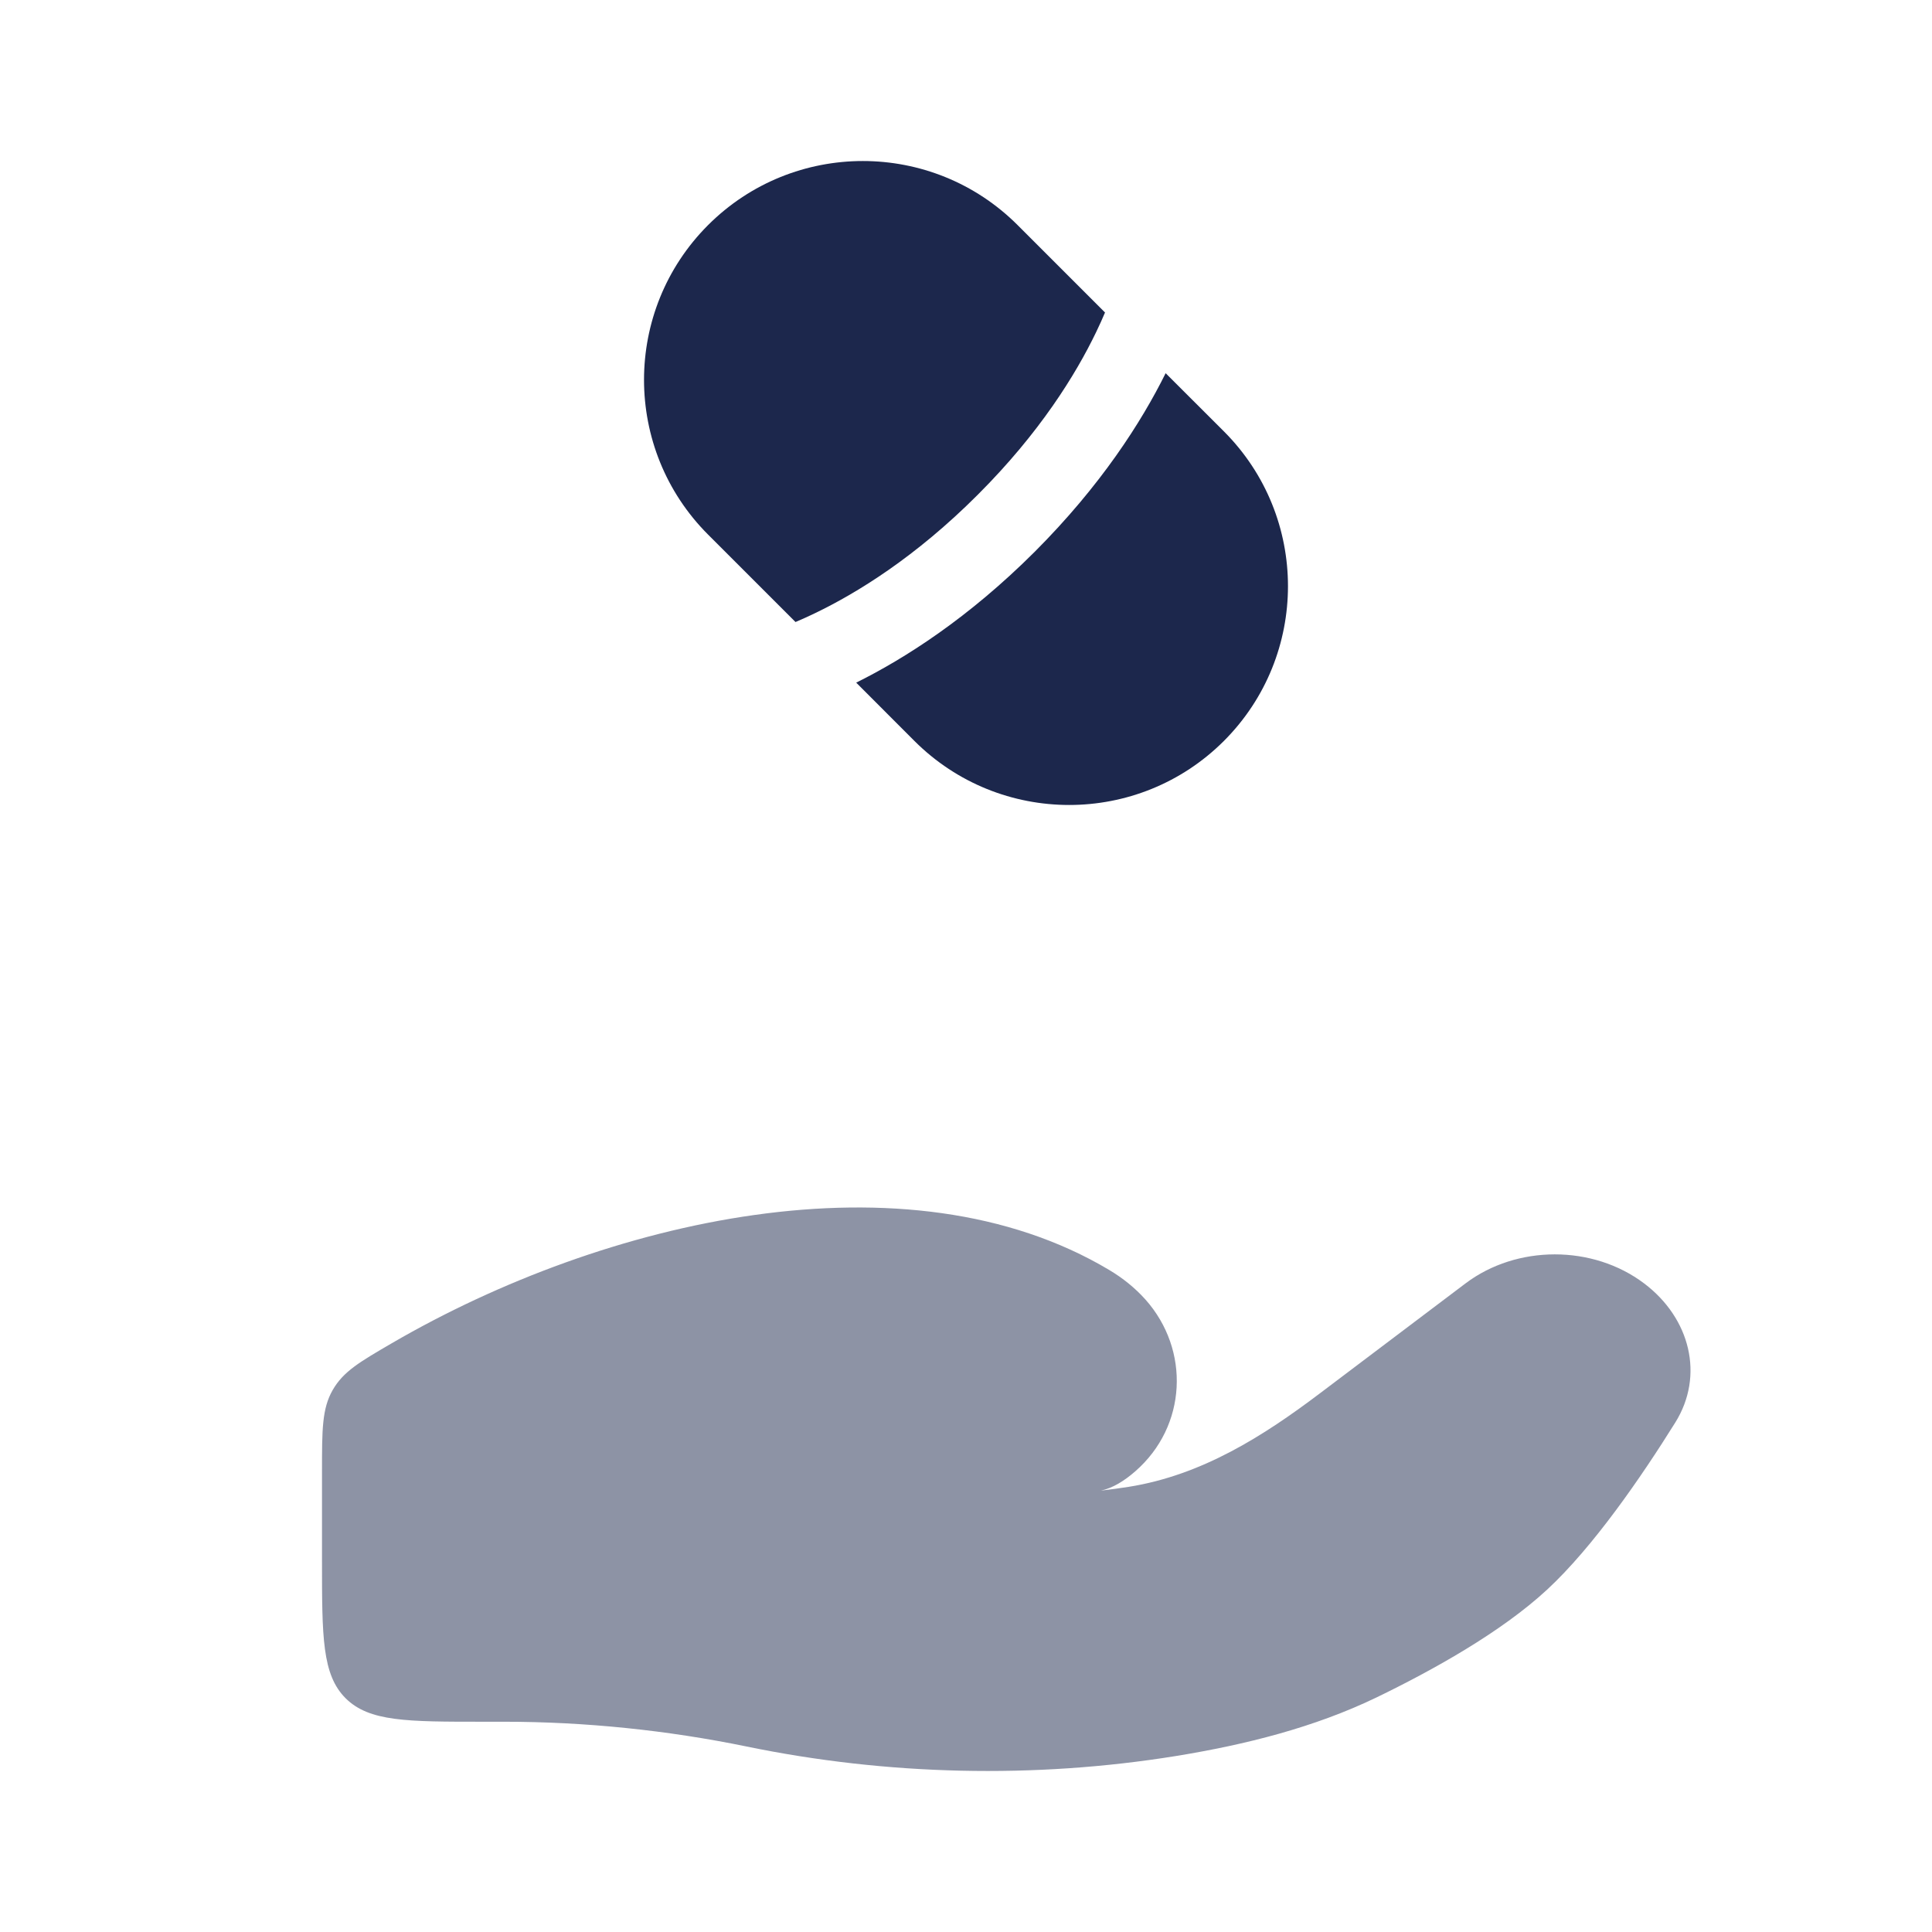
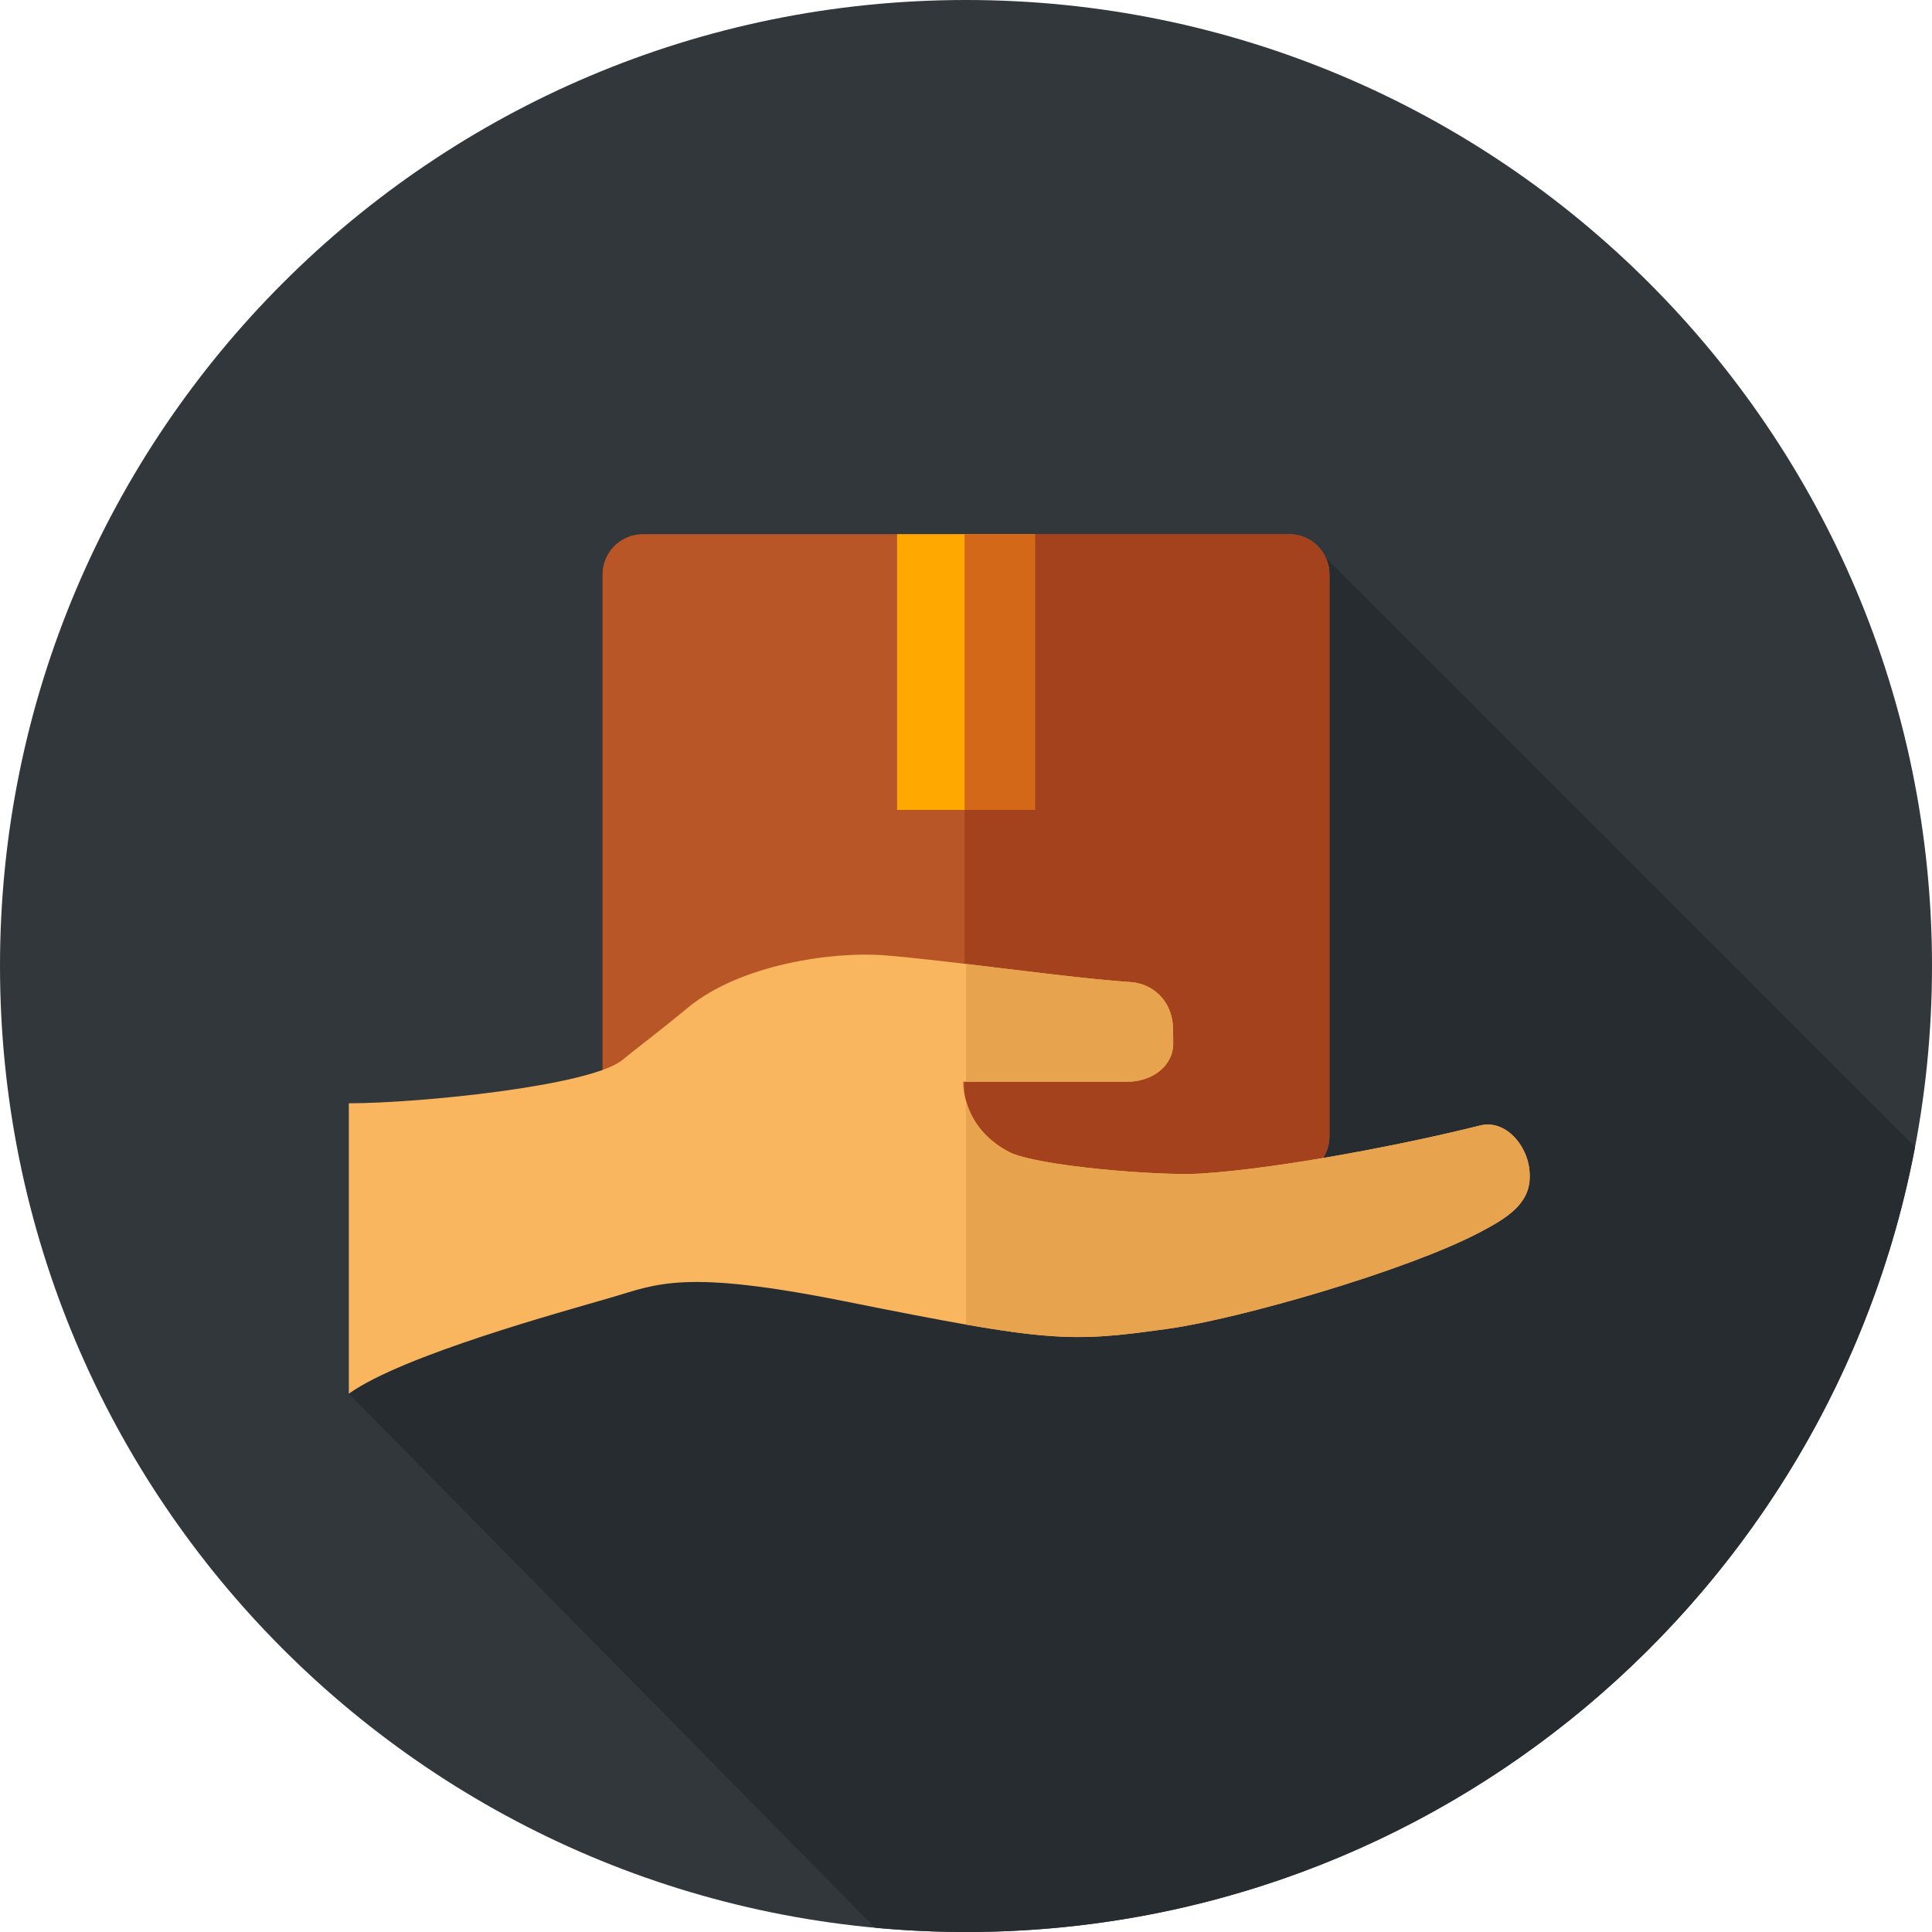
- <svg xmlns="http://www.w3.org/2000/svg" width="800px" height="800px" viewBox="0 0 24 24" fill="none">
-   <path opacity="0.5" d="M6.26 21.388H6C5.057 21.388 4.586 21.388 4.293 21.096C4 20.803 4 20.331 4 19.388V18.276C4 17.758 4 17.499 4.133 17.267C4.266 17.036 4.467 16.919 4.869 16.685C7.515 15.146 11.271 14.28 13.779 15.776C13.947 15.876 14.099 15.998 14.229 16.143C14.787 16.77 14.746 17.716 14.103 18.277C13.967 18.396 13.822 18.486 13.676 18.517C13.796 18.503 13.911 18.487 14.021 18.47C14.932 18.325 15.697 17.837 16.397 17.308L18.205 15.943C18.842 15.462 19.787 15.462 20.424 15.943C20.998 16.376 21.174 17.089 20.811 17.671C20.388 18.349 19.792 19.216 19.22 19.746C18.647 20.277 17.794 20.75 17.098 21.087C16.326 21.459 15.474 21.673 14.607 21.814C12.849 22.098 11.017 22.055 9.276 21.696C8.293 21.494 7.271 21.388 6.26 21.388Z" fill="#1C274C" />
-   <path d="M11.359 9.204C12.421 10.265 14.142 10.265 15.204 9.204C16.265 8.142 16.265 6.421 15.204 5.359L14.48 4.636C14.18 5.241 13.677 6.03 12.854 6.854C12.03 7.677 11.241 8.18 10.636 8.48L11.359 9.204Z" fill="#1C274C" />
-   <path d="M12.641 2.796C11.579 1.735 9.858 1.735 8.796 2.796C7.735 3.858 7.735 5.579 8.796 6.641L9.882 7.727C9.958 7.695 10.04 7.658 10.127 7.616C10.65 7.364 11.375 6.918 12.146 6.146C12.918 5.375 13.364 4.65 13.616 4.127C13.658 4.04 13.695 3.958 13.727 3.882L12.641 2.796Z" fill="#1C274C" />
+ <svg xmlns="http://www.w3.org/2000/svg" version="1.1" id="Layer_1" viewBox="0 0 297 297" xml:space="preserve">
+   <g>
+     <g>
+       <g>
+         <g>
+           <g>
+             <g>
+               <g>
+                 <circle style="fill:#32373B;" cx="148.5" cy="148.5" r="148.5" />
+               </g>
+             </g>
+           </g>
+         </g>
+       </g>
+     </g>
+     <path style="fill:#262C30;" d="M203.401,85.299L53.625,214.249l80.881,82.09C139.114,296.77,143.78,297,148.5,297   c72.515,0,132.879-51.979,145.892-120.709L203.401,85.299z" />
+     <g>
+       <g>
+         <path style="fill:#B85627;" d="M98.816,180.884h99.369c3.418,0,6.188-2.771,6.188-6.188V88.304c0-3.418-2.771-6.188-6.188-6.188     H98.816c-3.418,0-6.188,2.771-6.188,6.188v86.392C92.627,178.114,95.398,180.884,98.816,180.884z" />
+       </g>
+     </g>
+     <g>
+       <g>
+         <path style="fill:#A3421C;" d="M198.184,82.116h-49.898v98.768h49.898c3.418,0,6.188-2.771,6.188-6.188V88.304     C204.373,84.886,201.602,82.116,198.184,82.116z" />
+       </g>
+     </g>
+     <g>
+       <g>
+         <rect x="137.903" y="82.116" style="fill:#FFA800;" width="21.193" height="42.386" />
+       </g>
+     </g>
+     <g>
+       <g>
+         <rect x="148.286" y="82.116" style="fill:#D36818;" width="10.81" height="42.386" />
+       </g>
+     </g>
+     <g>
+       <path style="fill:#F9B65F;" d="M227.514,173.021c-10.527,2.65-30.275,6.599-42.995,7.393c-6.214,0.388-25.224-1.142-29.43-3.345    c-7.35-3.85-7.006-10.779-7.006-10.779h25.242c3.626,0,7.03-2.275,7.03-5.902c0,0-0.018-2.357-0.058-2.858    c-0.289-3.615-2.947-6.331-6.566-6.565c-9.313-0.602-28.395-3.387-37.803-4.111c-7.962-0.612-22.136,1.4-30.186,8.05    c-5.054,4.175-7.787,6.166-10.082,8.051c-4.832,3.968-31.176,6.648-42.036,6.648v44.646c8.255-5.921,32.941-12.625,40.306-14.781    c7.175-2.1,11.192-4.379,35.96,0.583c31.449,6.301,34.349,6.372,49.765,4.201c11.075-1.559,36.653-8.933,47.831-14.816    c4.037-2.125,7.67-4.29,7.67-8.511v-0.262C235.156,176.443,231.607,171.991,227.514,173.021z" />
+     </g>
+     <g>
+       <path style="fill:#E8A34F;" d="M173.326,166.29c3.626,0,7.03-2.275,7.03-5.902c0,0-0.018-2.357-0.058-2.858    c-0.289-3.615-2.947-6.331-6.566-6.565c-6.06-0.392-16.256-1.708-25.232-2.778v18.104h24.826V166.29z" />
+     </g>
+     <g>
+       <path style="fill:#E8A34F;" d="M227.514,173.021c-10.527,2.65-30.274,6.599-42.995,7.393c-6.214,0.388-25.224-1.142-29.43-3.345    c-4.272-2.238-5.937-5.509-6.589-7.862v34.417c15.013,2.626,19.527,2.266,31.156,0.628c11.075-1.559,36.653-8.933,47.831-14.816    c4.037-2.125,7.669-4.29,7.669-8.511v-0.262C235.156,176.443,231.607,171.991,227.514,173.021z" />
+     </g>
+   </g>
</svg>
